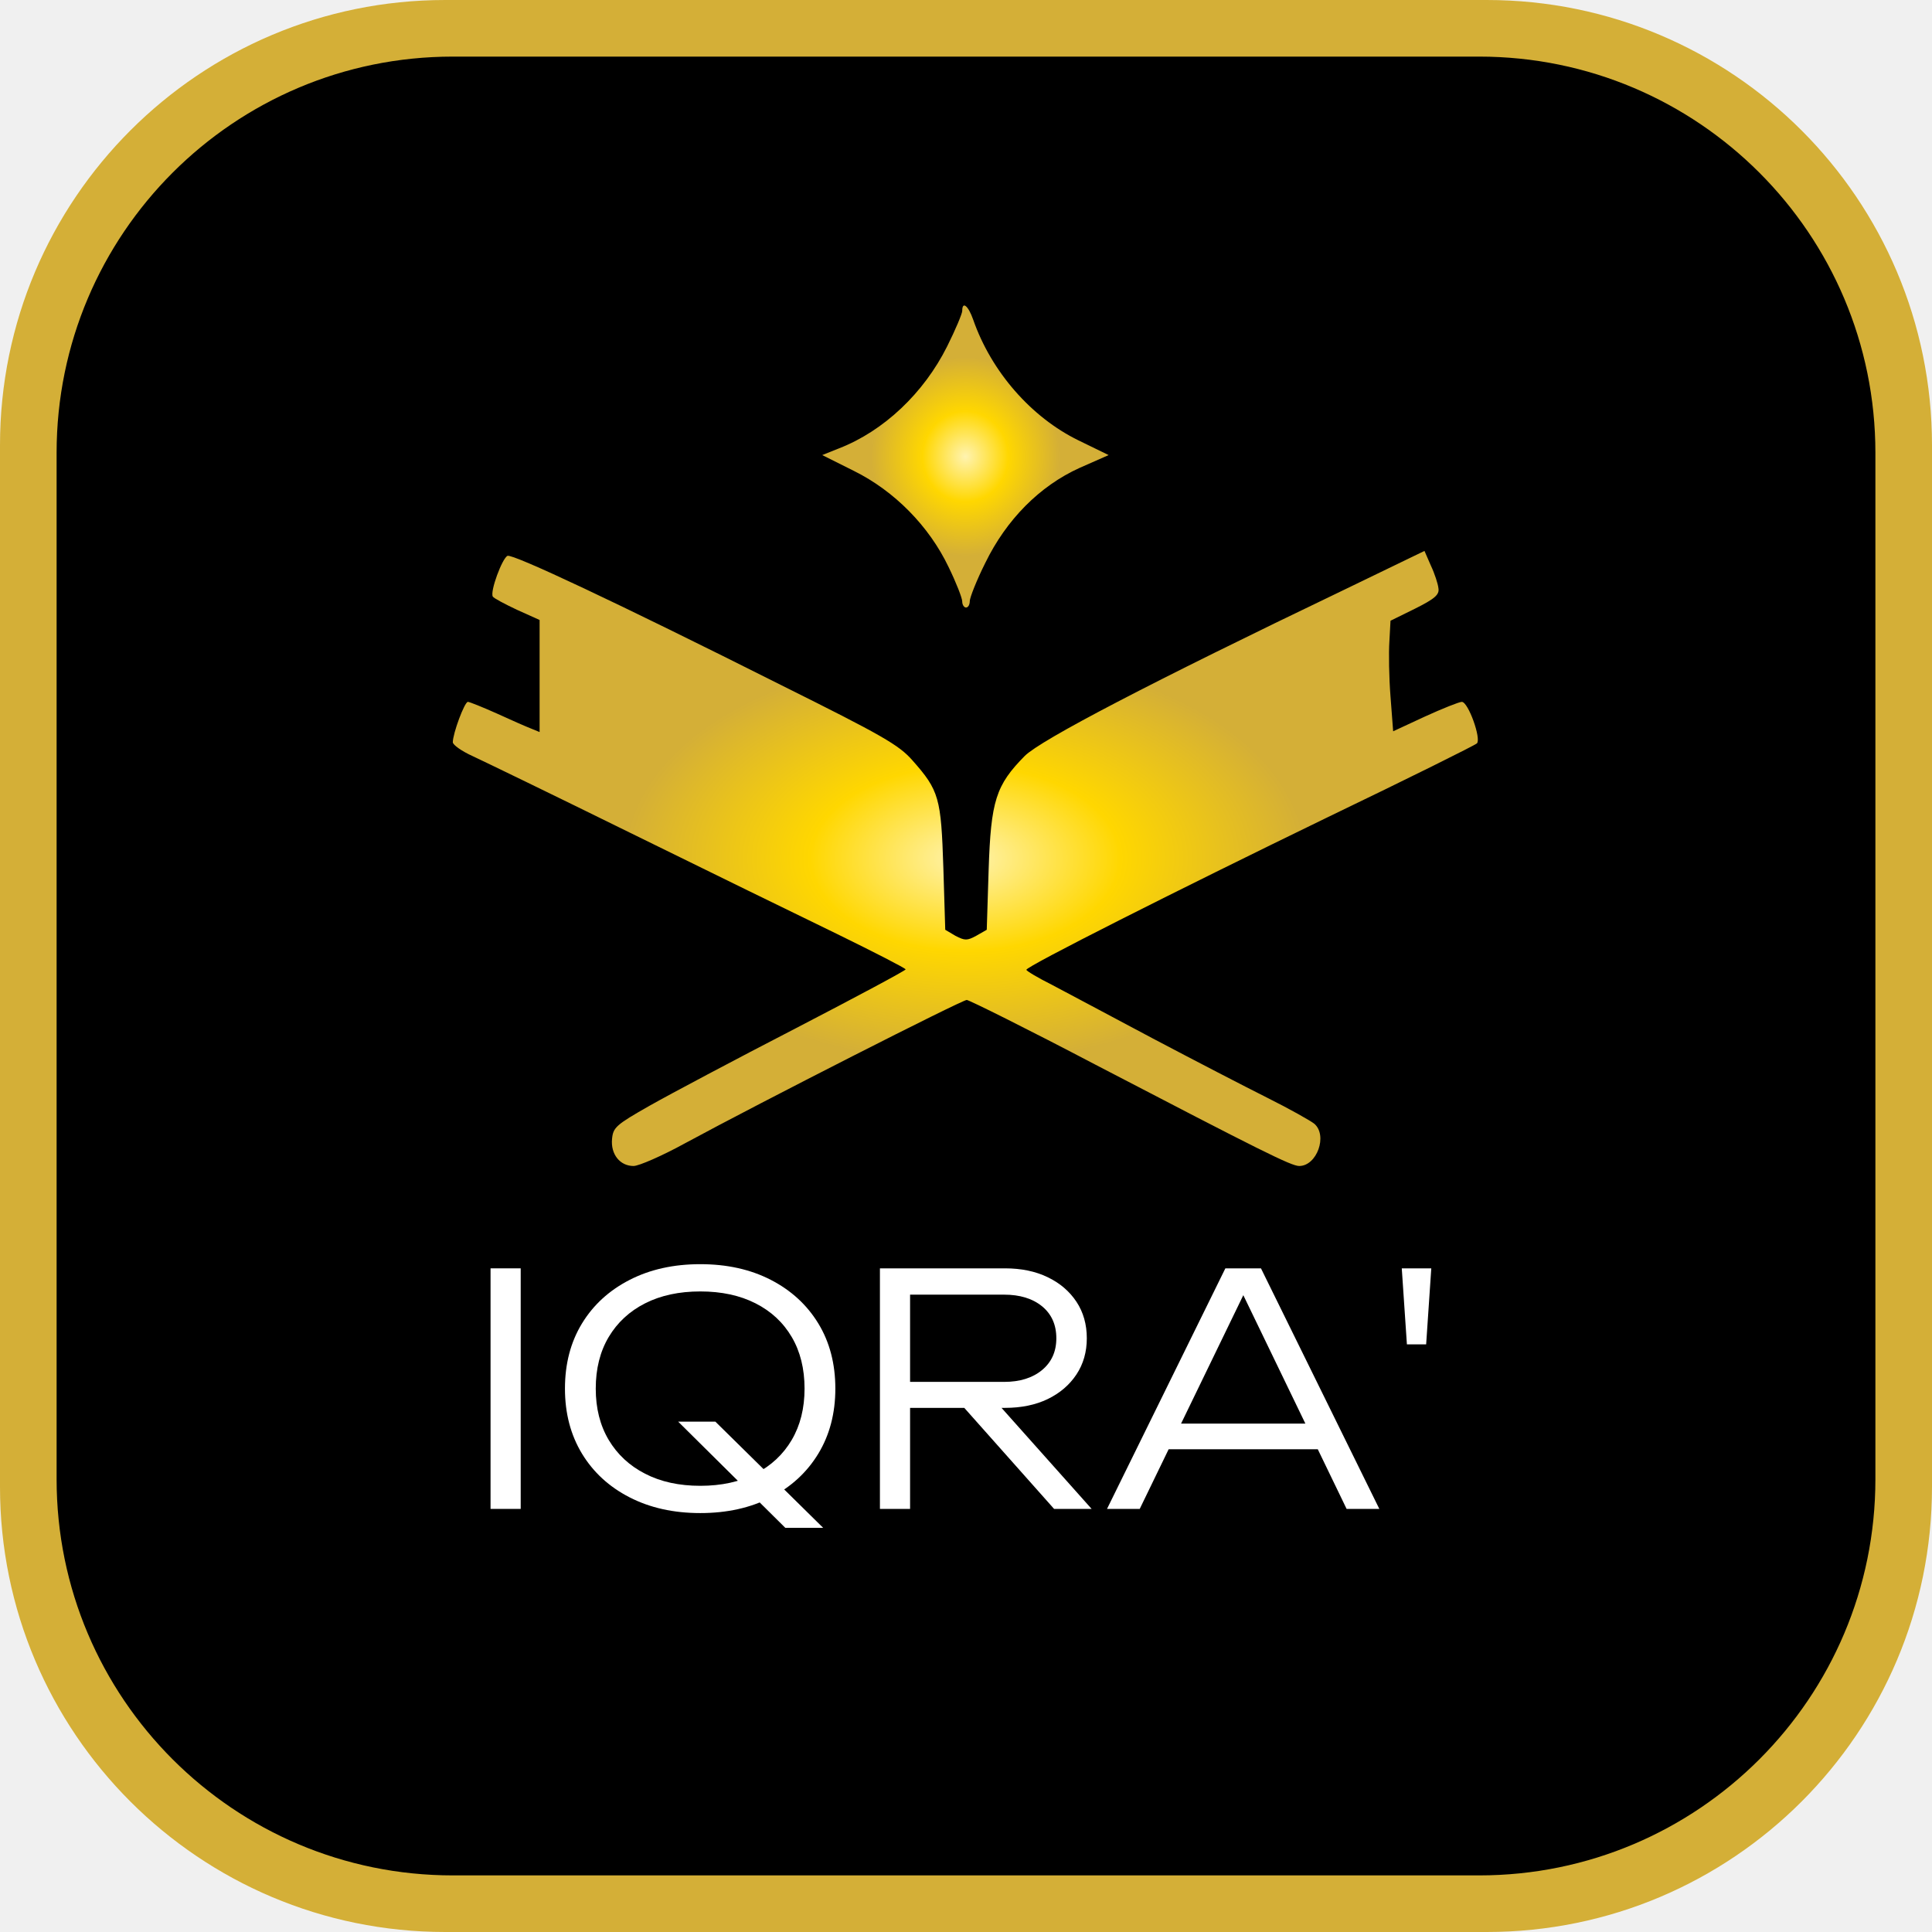
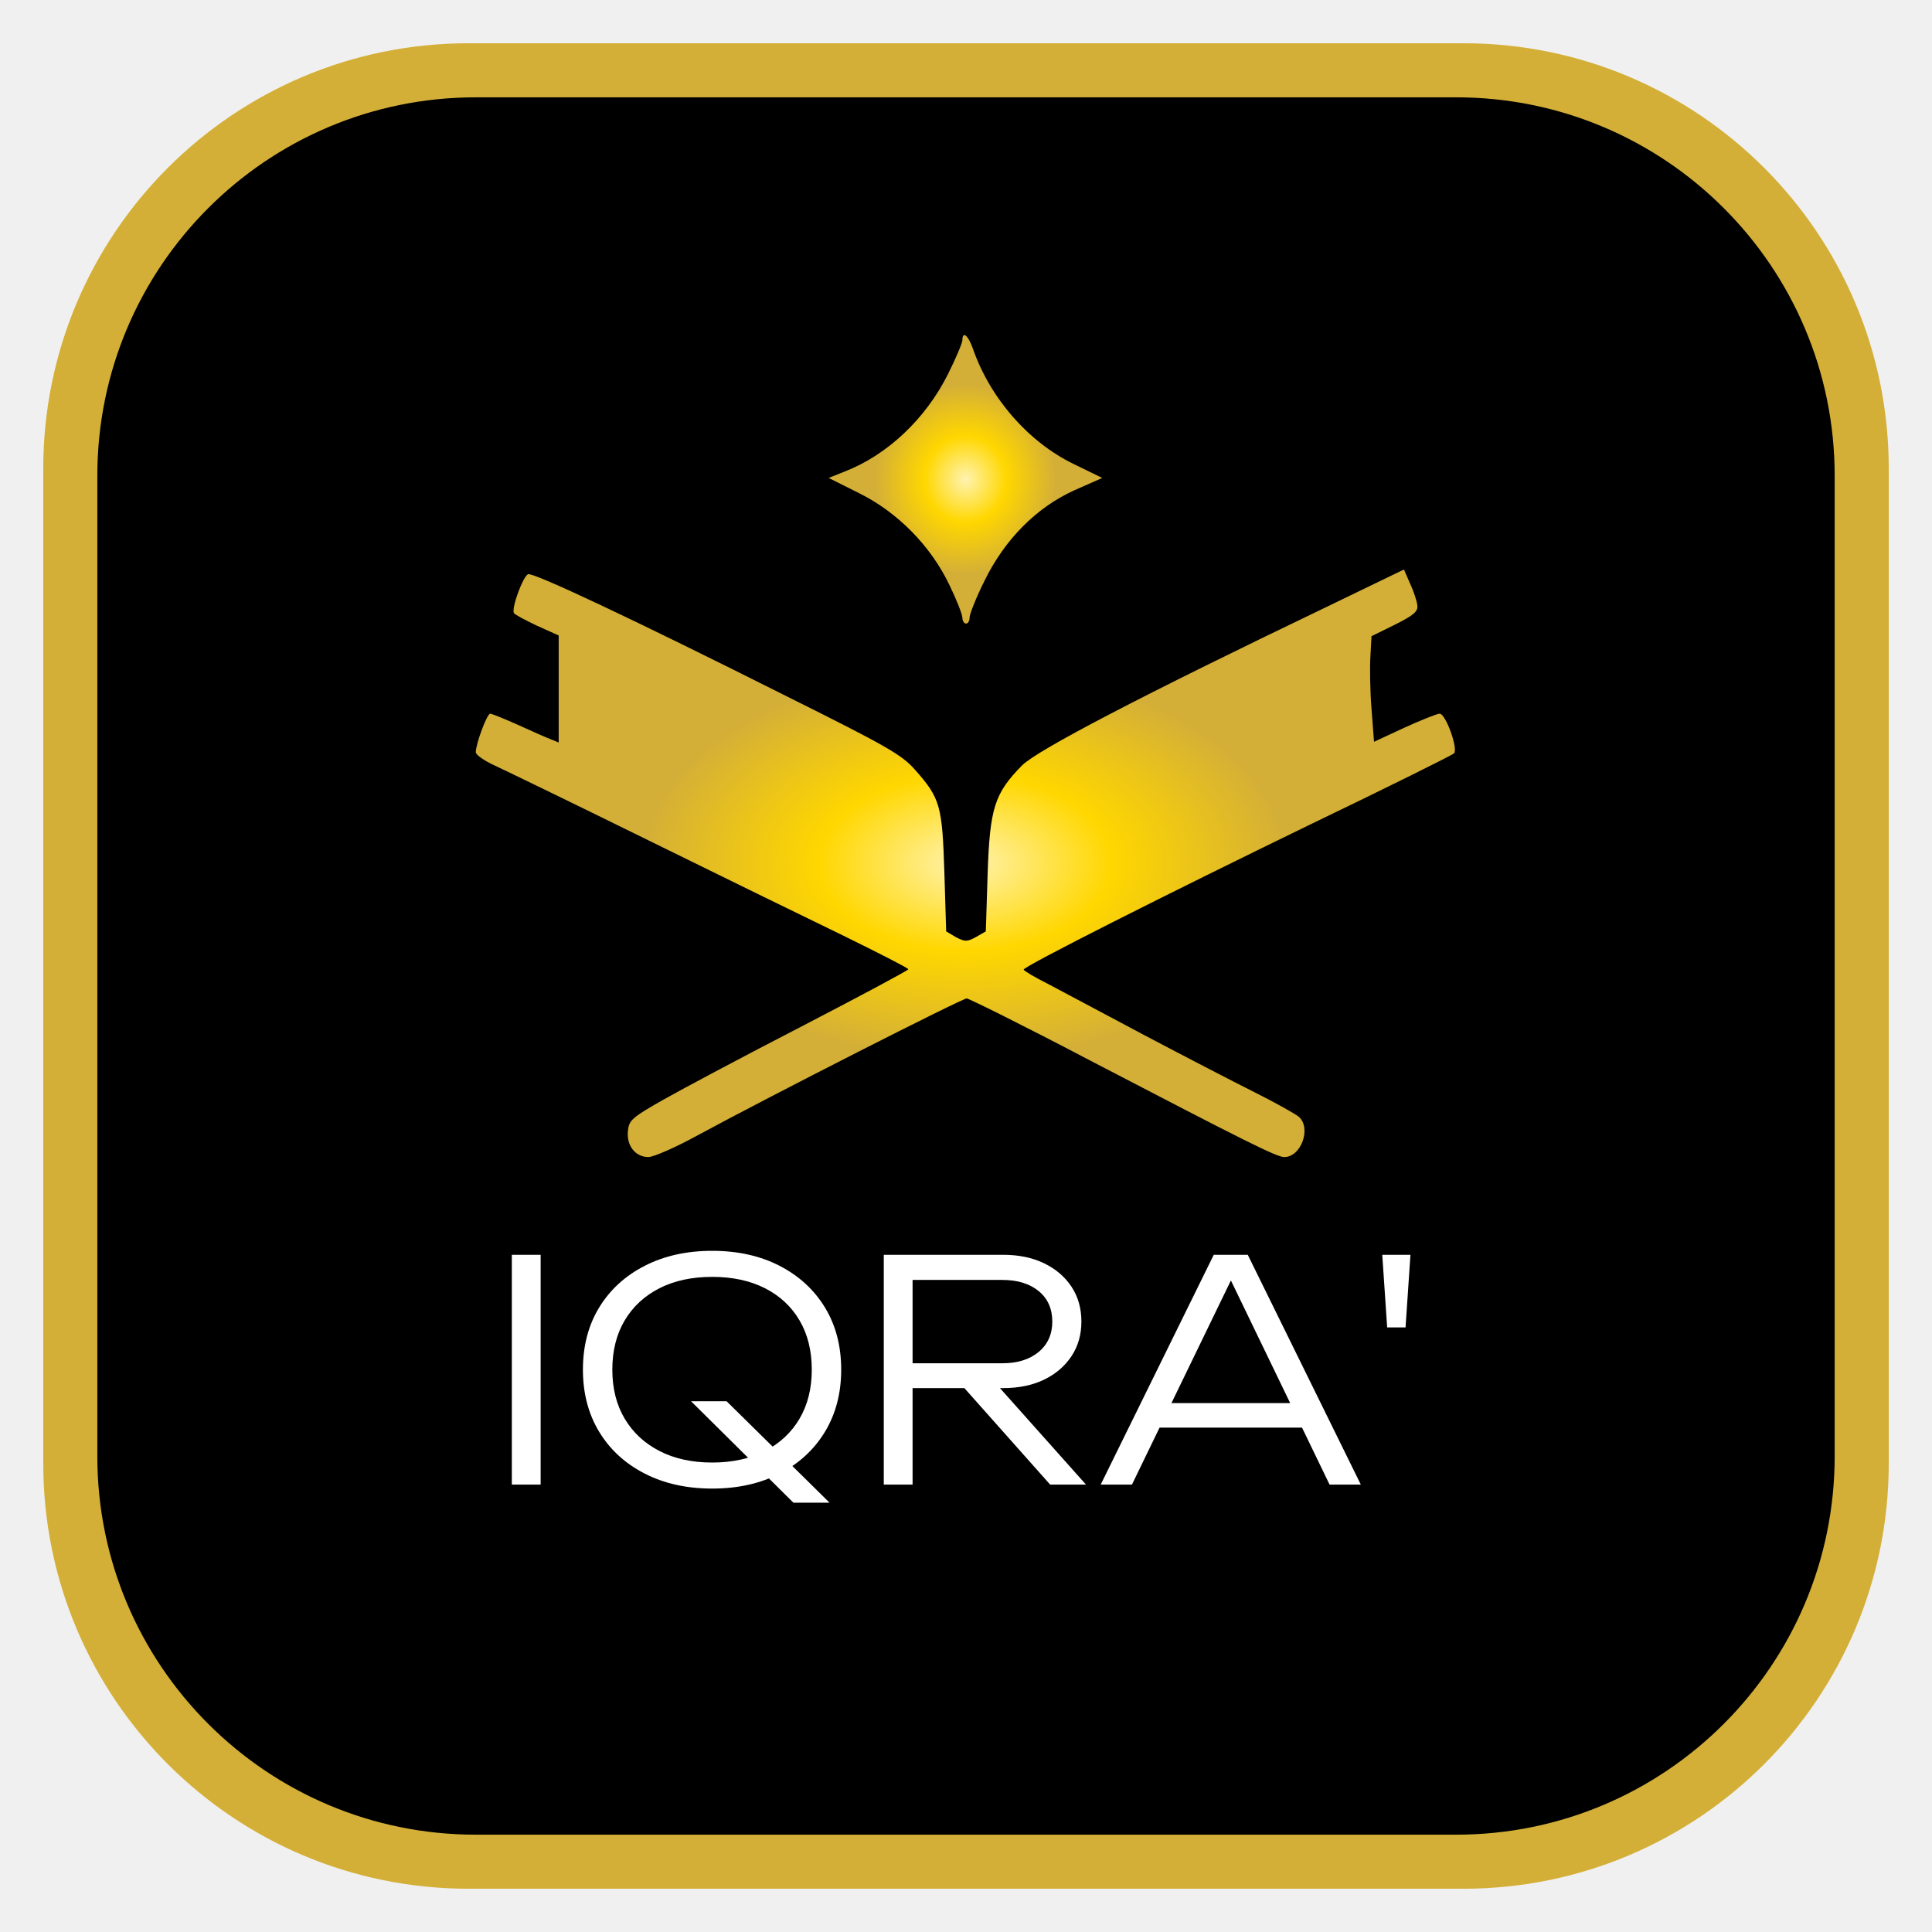
- <svg xmlns="http://www.w3.org/2000/svg" version="1.0" width="512" height="512" viewBox="0 0 512 512" preserveAspectRatio="xMidYMid meet" shape-rendering="geometricPrecision">
+ <svg xmlns="http://www.w3.org/2000/svg" version="1.0" width="512" height="512" viewBox="-12 -12 536 536" preserveAspectRatio="xMidYMid meet" shape-rendering="geometricPrecision">
  <defs>
    <radialGradient id="goldGrad" cx="50%" cy="50%" r="60%">
      <stop offset="0%" stop-color="#FFF3B0" />
      <stop offset="25%" stop-color="#FFD700" />
      <stop offset="55%" stop-color="#D4AF37" />
      <stop offset="100%" stop-color="#D4AF37" />
    </radialGradient>
  </defs>
  <rect x="10" y="10" width="492" height="492" rx="110" fill="#000000" />
  <rect x="5" y="5" width="502" height="502" rx="113" fill="none" stroke="url(#goldGrad)" stroke-width="10" />
  <rect x="10" y="10" width="492" height="492" rx="110" fill="none" stroke="url(#goldGrad)" stroke-width="10" />
  <g transform="translate(0,512) scale(0.1,-0.1)" fill="url(#goldGrad)" stroke="none">
    <path d="M2579 4273 c48 -138 154 -259 279 -320 l80 -39 -77 -34 c-106 -48 -194 -137 -250 -252 -23 -46 -41 -92 -41 -101 0 -9 -4 -17 -10 -17 -5 0 -10 7 -10 16 0 9 -16 50 -36 91 -52 109 -144 202 -251 255 l-84 42 45 18 c118 46 224 146 286 270 22 44 40 87 40 94 0 27 16 14 29 -23z" />
    <path d="M3812 3561 c3 -17 -10 -28 -62 -54 l-65 -32 -3 -55 c-2 -30 -1 -96 3 -146 l7 -92 84 39 c46 21 91 39 98 39 17 0 52 -98 40 -110 -5 -5 -182 -93 -394 -195 -408 -198 -800 -396 -800 -405 0 -3 30 -21 68 -40 37 -20 157 -83 267 -142 110 -58 247 -129 305 -158 58 -29 113 -60 123 -68 36 -31 7 -112 -40 -112 -21 0 -101 40 -539 268 -181 95 -336 172 -342 172 -13 0 -544 -270 -747 -380 -60 -33 -122 -60 -136 -60 -36 0 -61 31 -57 72 3 30 10 37 100 88 53 30 228 123 387 205 160 83 291 153 291 156 0 3 -82 45 -182 94 -101 49 -347 169 -548 268 -201 99 -389 190 -417 203 -29 13 -53 30 -53 37 0 23 31 107 40 107 4 0 39 -14 77 -31 37 -17 78 -35 91 -40 l22 -9 0 149 0 148 -60 27 c-32 15 -62 31 -64 35 -8 13 25 102 39 108 15 5 282 -120 726 -343 267 -133 311 -158 347 -199 71 -80 76 -100 82 -285 l5 -164 27 -16 c25 -13 31 -13 55 0 l28 16 5 159 c6 183 19 224 96 302 44 43 331 193 844 439 l215 104 17 -39 c10 -21 19 -49 20 -60z" />
  </g>
  <g transform="translate(0,512) scale(0.1,-0.1)" fill="#FFFFFF" stroke="none">
    <g transform="translate(1300, 1967) scale(17, -17)">
      <path d="M0 12.25L4.70 12.25L4.70 49.75L0 49.75L0 12.25Z" />
      <path d="M29.25 36.15L35.05 36.15L51.85 52.70L45.95 52.70L29.25 36.15" />
      <path d="M32.70 50.40Q26.45 50.40 21.68 47.95Q16.90 45.50 14.25 41.13Q11.60 36.75 11.60 31Q11.60 25.20 14.25 20.85Q16.90 16.50 21.68 14.05Q26.45 11.60 32.70 11.60Q38.95 11.60 43.70 14.05Q48.45 16.50 51.10 20.85Q53.75 25.20 53.75 31Q53.75 36.75 51.10 41.13Q48.45 45.50 43.70 47.95Q38.95 50.40 32.70 50.40M32.70 46.15Q37.65 46.15 41.30 44.27Q44.95 42.40 46.95 39Q48.95 35.60 48.95 31Q48.95 26.35 46.95 22.95Q44.95 19.55 41.30 17.70Q37.65 15.85 32.70 15.85Q27.75 15.85 24.10 17.70Q20.45 19.55 18.42 22.95Q16.40 26.35 16.40 31Q16.40 35.60 18.42 39Q20.45 42.40 24.10 44.27Q27.75 46.15 32.70 46.15Z" />
      <path d="M63.95 29.95L80.05 29.95Q83.75 29.95 85.98 28.10Q88.20 26.25 88.20 23.15Q88.20 20 85.98 18.17Q83.75 16.35 80.05 16.35L63.30 16.35L65.40 13.85L65.40 49.75L60.70 49.75L60.70 12.25L80.20 12.25Q84 12.25 86.85 13.63Q89.70 15 91.33 17.45Q92.95 19.90 92.95 23.15Q92.95 26.35 91.33 28.80Q89.70 31.25 86.85 32.63Q84 34 80.20 34L63.95 34L63.95 29.95M72.25 32.20L78.05 32.20L93.70 49.75L87.85 49.75L72.25 32.20Z" />
      <path d="M103.95 40.45L103.95 36.45L130.35 36.45L130.35 40.45L103.95 40.45M120.10 12.25L138.55 49.75L133.45 49.75L116.10 13.85L118.60 13.85L101.20 49.75L96.10 49.75L114.55 12.25L120.10 12.25Z" />
      <path d="M142.05 12.25L146.65 12.25L145.85 24.10L142.85 24.10L142.05 12.25Z" />
    </g>
  </g>
</svg>
